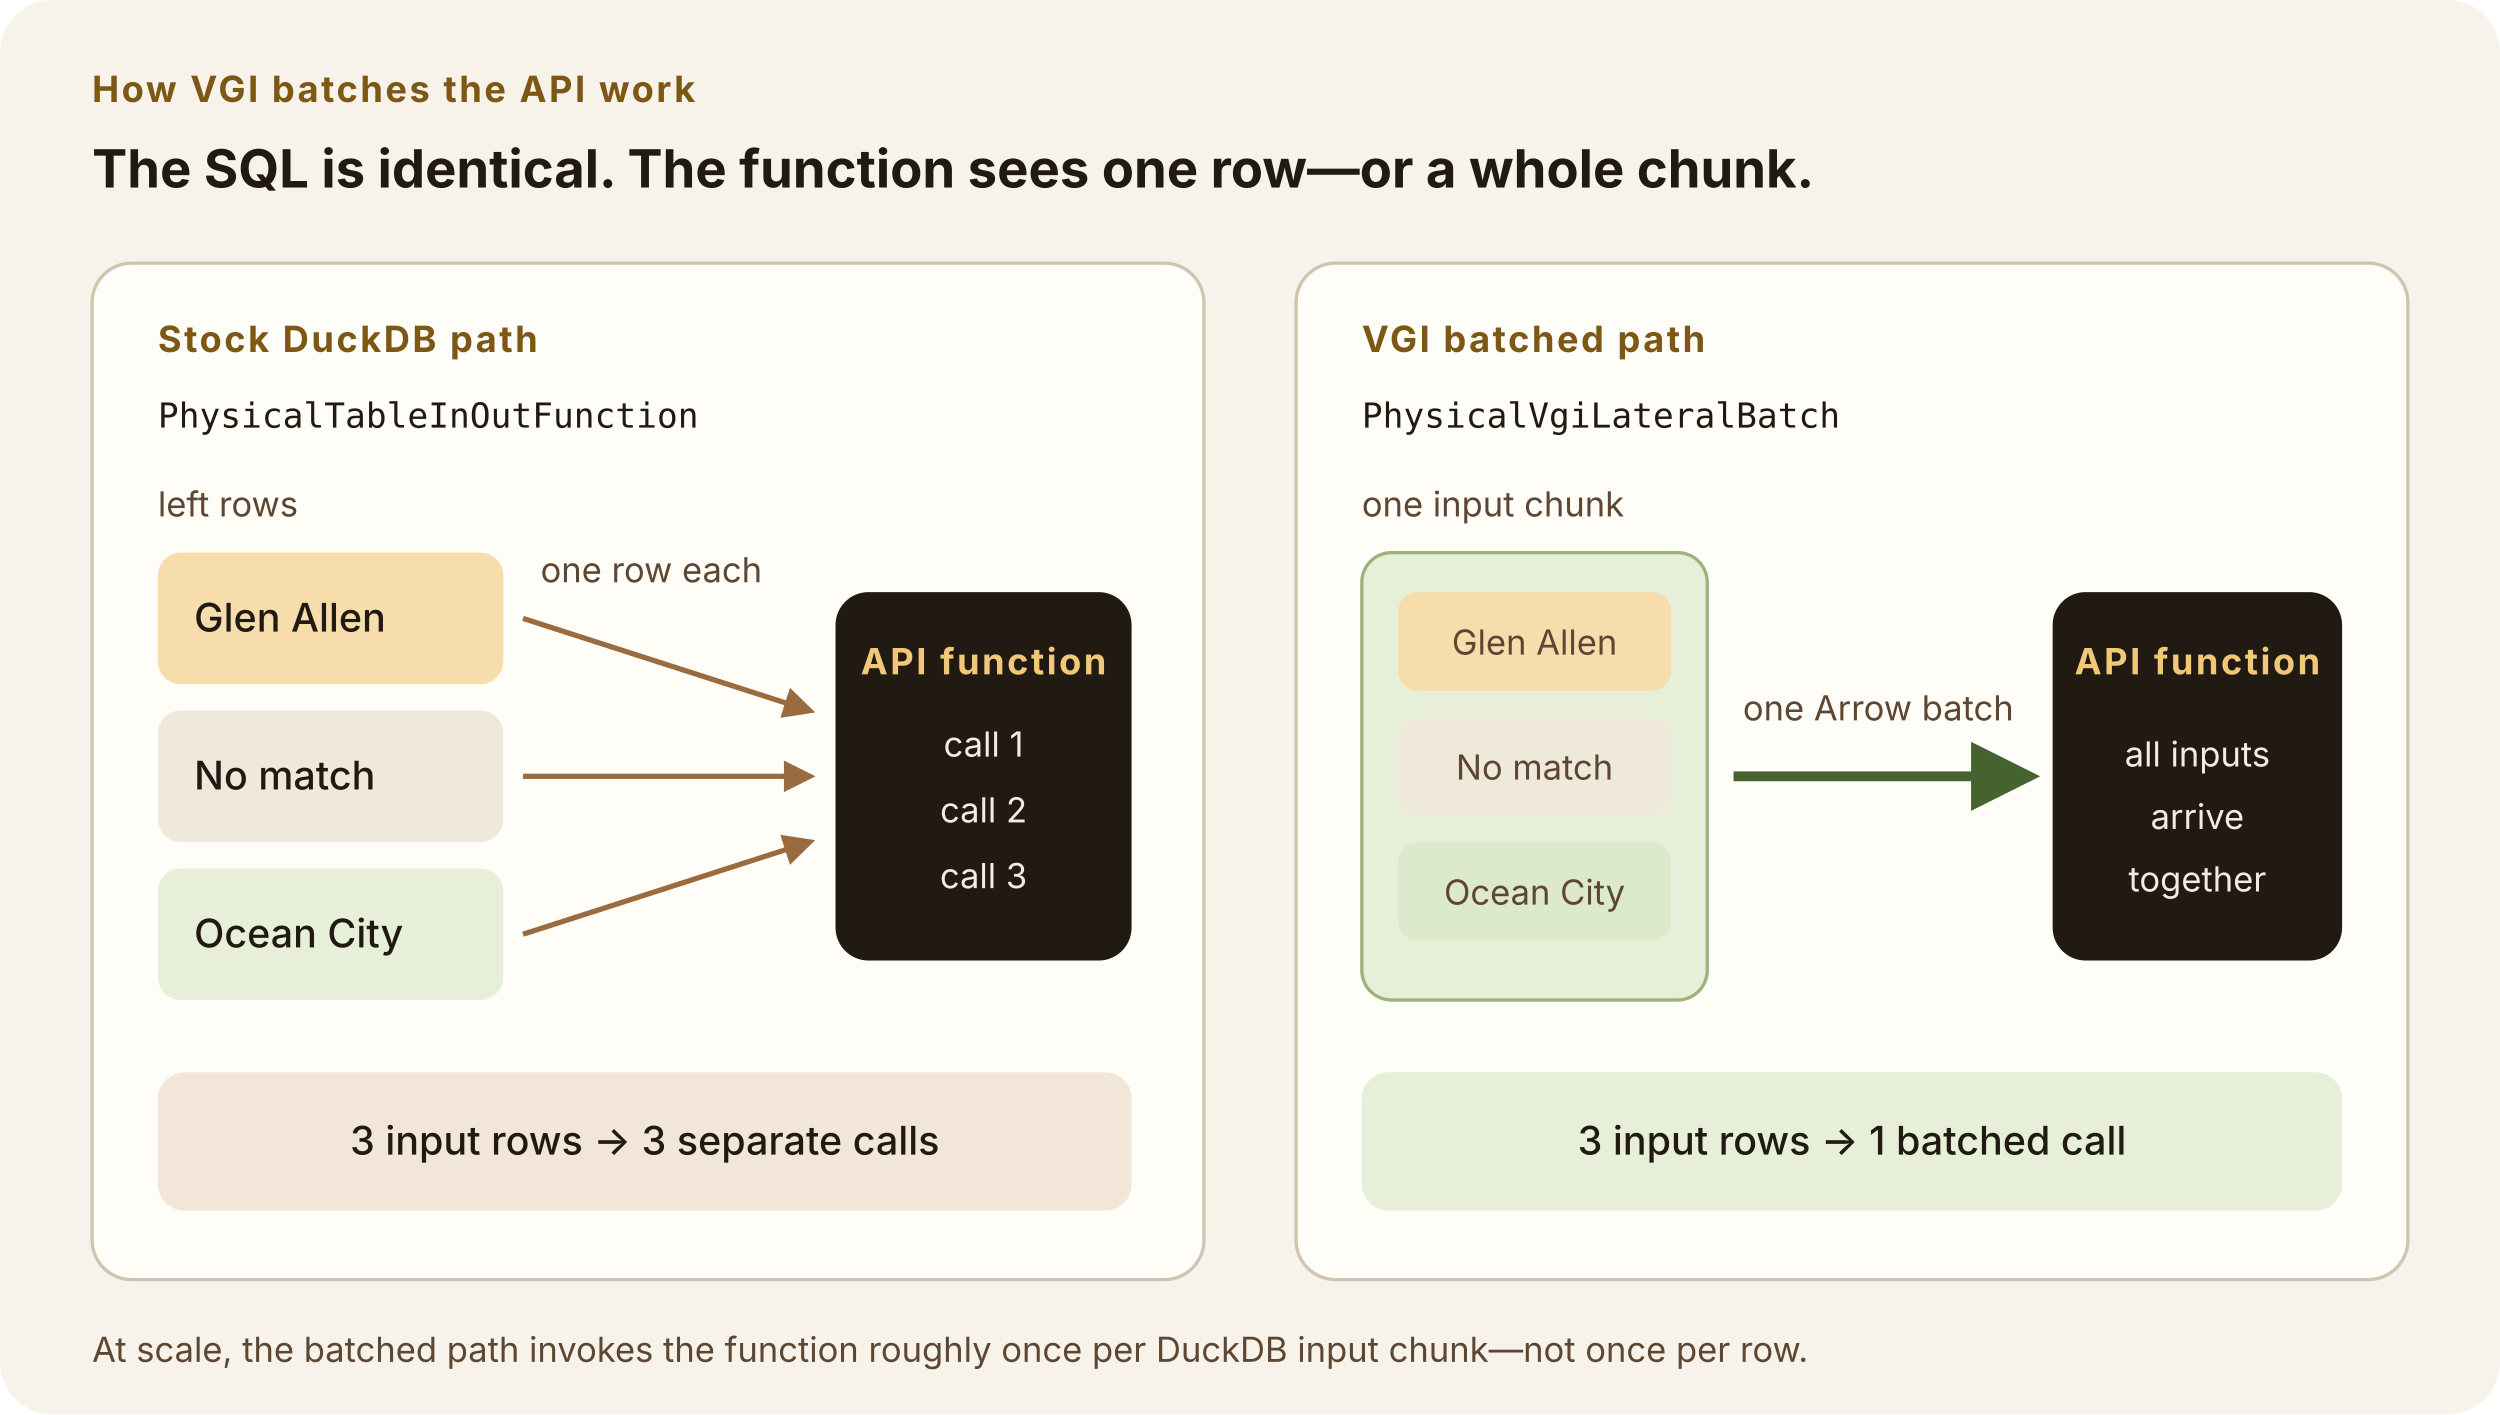
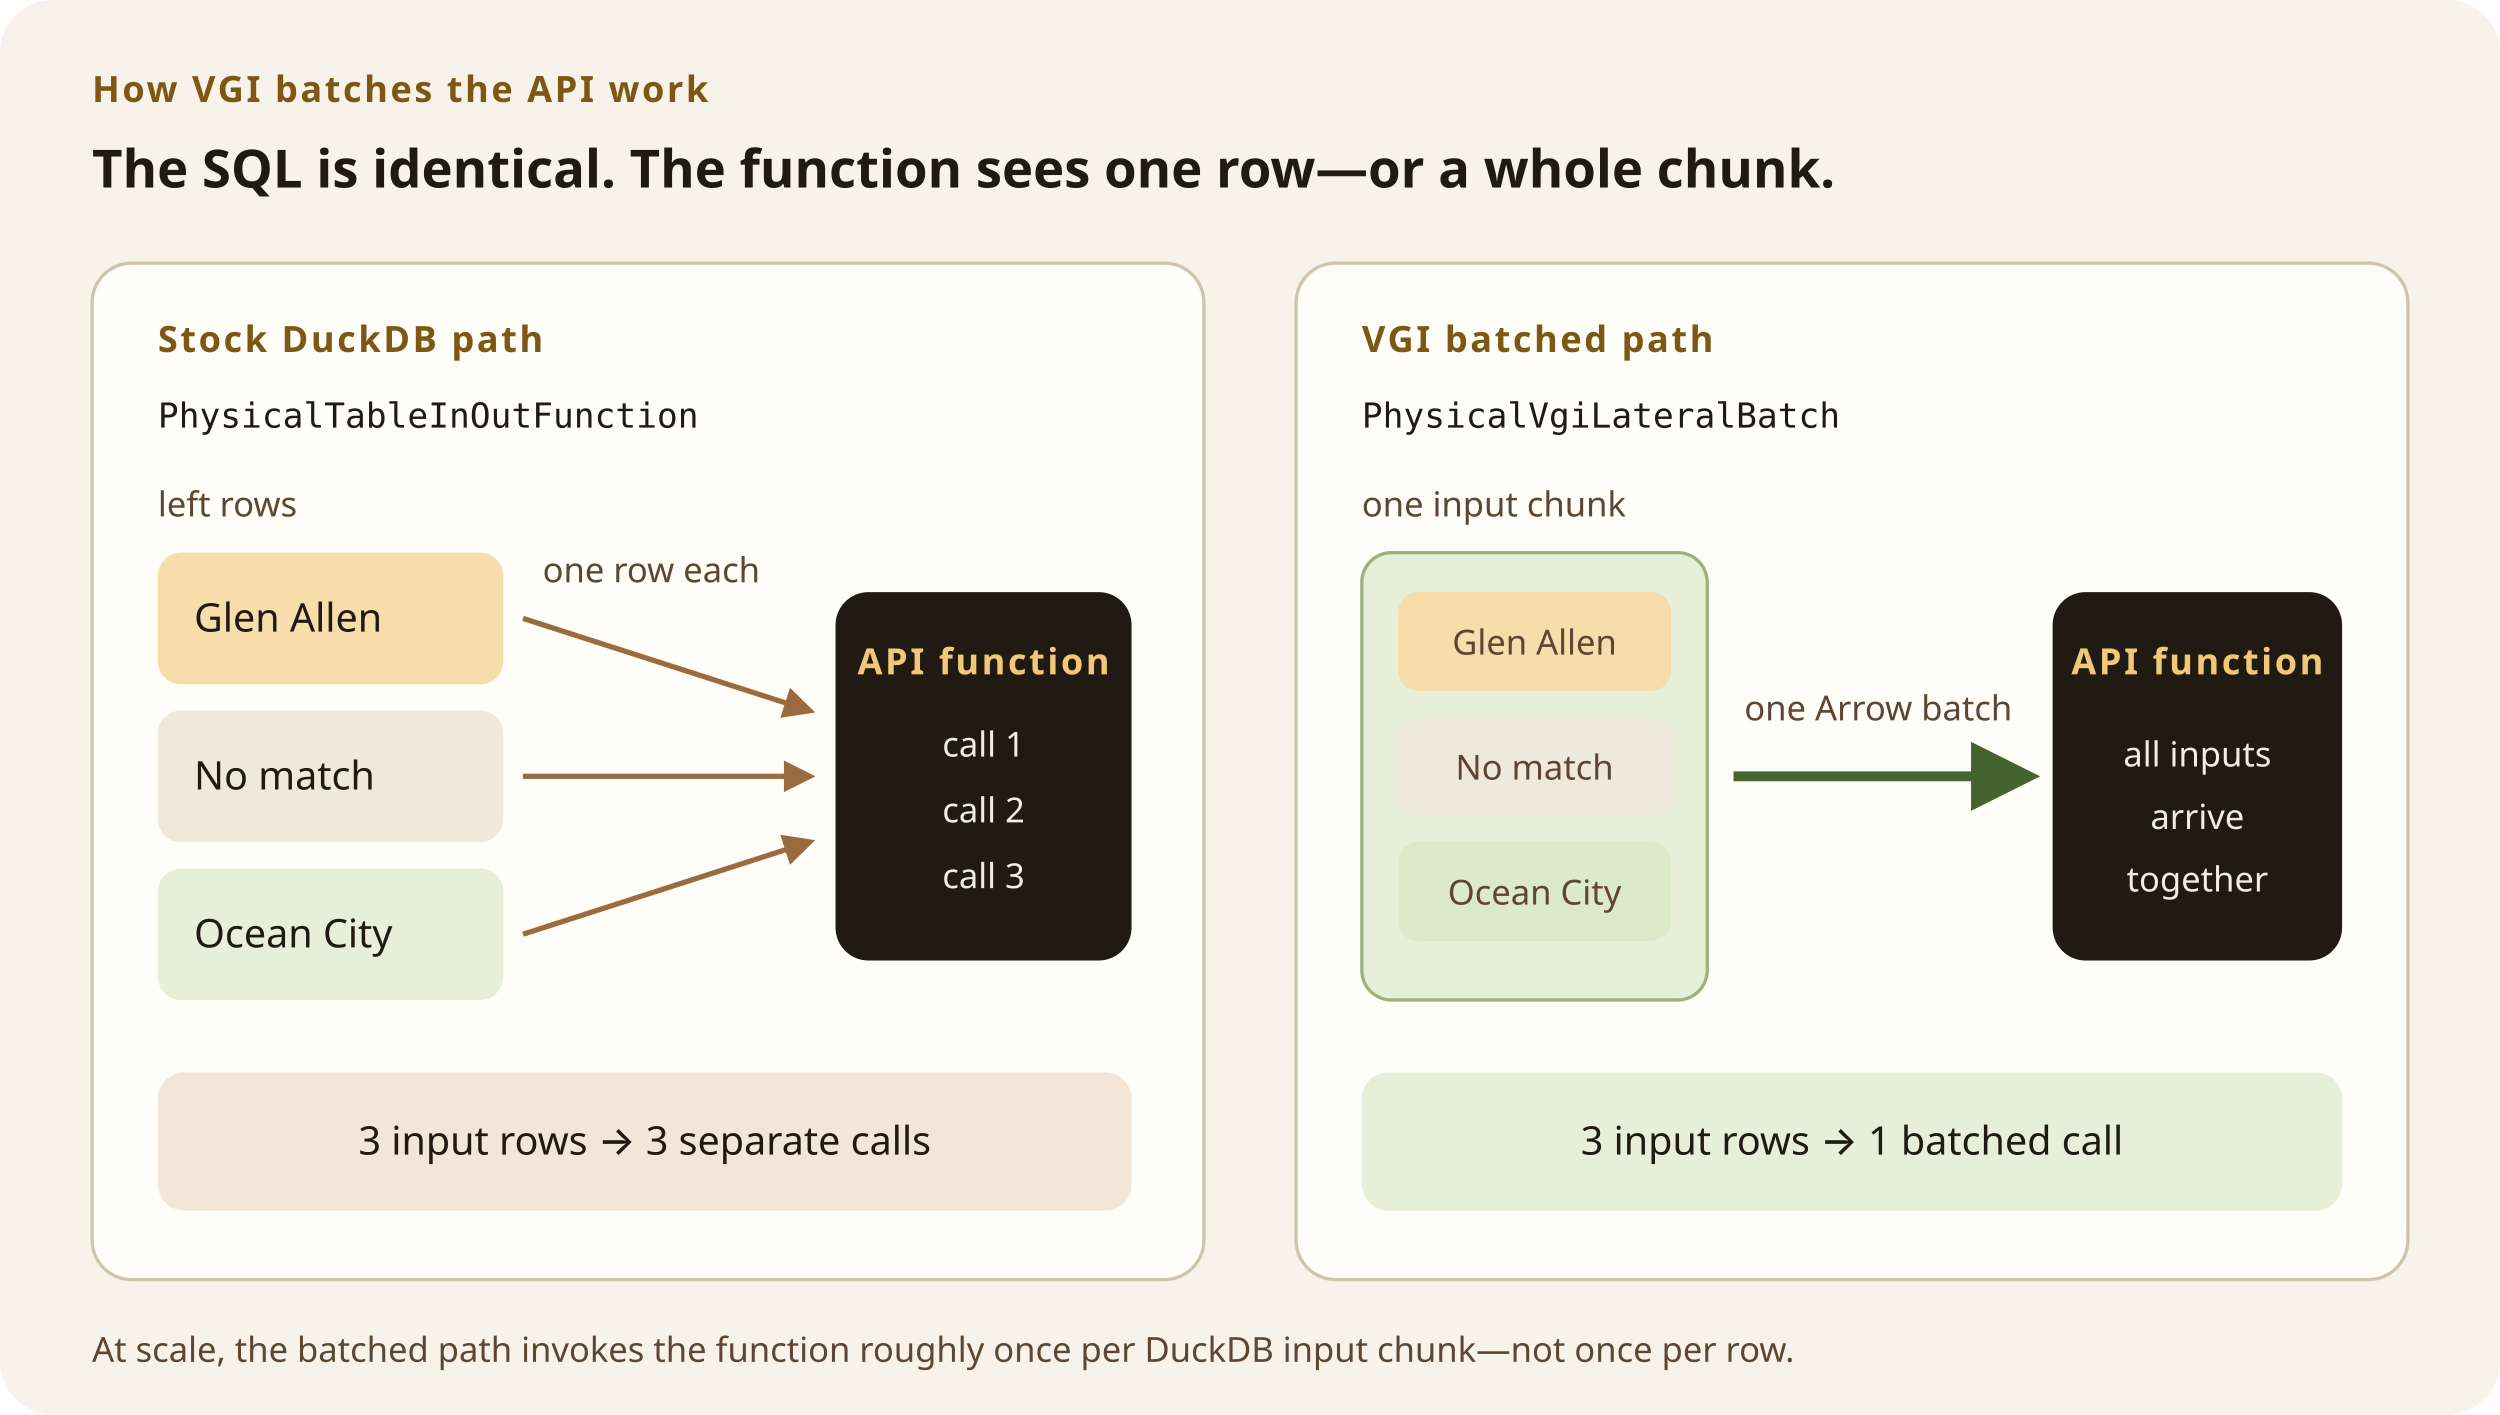
<svg xmlns="http://www.w3.org/2000/svg" width="760" height="430" viewBox="0 0 760 430" role="img" aria-labelledby="title desc">
  <defs>
    <marker id="arrow-stock" viewBox="0 0 10 10" refX="8" refY="5" markerWidth="6" markerHeight="6" orient="auto">
      <path d="M0 0 10 5 0 10z" fill="#9a6b3f" />
    </marker>
    <marker id="arrow-batch" viewBox="0 0 10 10" refX="8" refY="5" markerWidth="7" markerHeight="7" orient="auto">
      <path d="M0 0 10 5 0 10z" fill="#45632f" />
    </marker>
    <style>
-       text { font-family: Commissioner, Inter, system-ui, sans-serif; fill: #211a12; }
+       text { font-family: "Noto Sans", Inter, system-ui, sans-serif; fill: #211a12; }
      .eyebrow { font-size: 11px; font-weight: 650; letter-spacing: .07em; text-transform: uppercase; fill: #7d5714; }
      .heading { font-size: 16px; font-weight: 650; }
      .label { font-size: 12px; font-weight: 520; }
      .small { font-size: 10.5px; fill: #5d4632; }
      .mono { font-family: "JetBrains Mono", ui-monospace, monospace; font-size: 10.5px; }
      .inverse { fill: #f4ece0; }
      .warm { fill: #f0c877; }
    </style>
  </defs>
  <rect width="760" height="430" rx="16" fill="#f7f3ea" />
  <text x="28" y="31" class="eyebrow">How VGI batches the API work</text>
  <text x="28" y="57" class="heading">The SQL is identical. The function sees one row—or a whole chunk.</text>
  <rect x="28" y="80" width="338" height="309" rx="12" fill="#fffdf7" stroke="#cfc4ad" />
  <text x="48" y="107" class="eyebrow">Stock DuckDB path</text>
  <text x="48" y="130" class="mono">PhysicalTableInOutFunction</text>
  <text x="48" y="157" class="small">left rows</text>
  <rect x="48" y="168" width="105" height="40" rx="7" fill="#f6ddab" />
  <rect x="48" y="216" width="105" height="40" rx="7" fill="#efe9db" />
  <rect x="48" y="264" width="105" height="40" rx="7" fill="#e7efd9" />
  <text x="59" y="192" class="label">Glen Allen</text>
  <text x="59" y="240" class="label">No match</text>
  <text x="59" y="288" class="label">Ocean City</text>
  <rect x="254" y="180" width="90" height="112" rx="10" fill="#211a12" />
  <text x="299" y="205" text-anchor="middle" class="eyebrow warm">API function</text>
  <text x="299" y="230" text-anchor="middle" class="small inverse">call 1</text>
  <text x="299" y="250" text-anchor="middle" class="small inverse">call 2</text>
  <text x="299" y="270" text-anchor="middle" class="small inverse">call 3</text>
  <line x1="159" y1="188" x2="246" y2="216" stroke="#9a6b3f" stroke-width="1.6" marker-end="url(#arrow-stock)" />
  <line x1="159" y1="236" x2="246" y2="236" stroke="#9a6b3f" stroke-width="1.6" marker-end="url(#arrow-stock)" />
  <line x1="159" y1="284" x2="246" y2="256" stroke="#9a6b3f" stroke-width="1.6" marker-end="url(#arrow-stock)" />
  <text x="198" y="177" text-anchor="middle" class="small">one row each</text>
  <rect x="48" y="326" width="296" height="42" rx="8" fill="#f1e6d7" />
  <text x="196" y="351" text-anchor="middle" class="label">3 input rows → 3 separate calls</text>
  <rect x="394" y="80" width="338" height="309" rx="12" fill="#fffdf7" stroke="#cfc4ad" />
  <text x="414" y="107" class="eyebrow">VGI batched path</text>
  <text x="414" y="130" class="mono">PhysicalVgiLateralBatch</text>
  <text x="414" y="157" class="small">one input chunk</text>
  <rect x="414" y="168" width="105" height="136" rx="9" fill="#e7efd9" stroke="#9db17c" />
  <rect x="425" y="180" width="83" height="30" rx="6" fill="#f6ddab" />
  <rect x="425" y="218" width="83" height="30" rx="6" fill="#efe9db" />
  <rect x="425" y="256" width="83" height="30" rx="6" fill="#dce9ca" />
  <text x="466.5" y="199" text-anchor="middle" class="small">Glen Allen</text>
  <text x="466.5" y="237" text-anchor="middle" class="small">No match</text>
  <text x="466.5" y="275" text-anchor="middle" class="small">Ocean City</text>
  <line x1="527" y1="236" x2="616" y2="236" stroke="#45632f" stroke-width="3" marker-end="url(#arrow-batch)" />
  <text x="571" y="219" text-anchor="middle" class="small">one Arrow batch</text>
  <rect x="624" y="180" width="88" height="112" rx="10" fill="#211a12" />
  <text x="668" y="205" text-anchor="middle" class="eyebrow warm">API function</text>
  <text x="668" y="233" text-anchor="middle" class="small inverse">all inputs</text>
  <text x="668" y="252" text-anchor="middle" class="small inverse">arrive</text>
  <text x="668" y="271" text-anchor="middle" class="small inverse">together</text>
  <rect x="414" y="326" width="298" height="42" rx="8" fill="#e7efd9" />
  <text x="563" y="351" text-anchor="middle" class="label">3 input rows → 1 batched call</text>
  <text x="28" y="414" class="small">At scale, the batched path invokes the function roughly once per DuckDB input chunk—not once per row.</text>
</svg>
